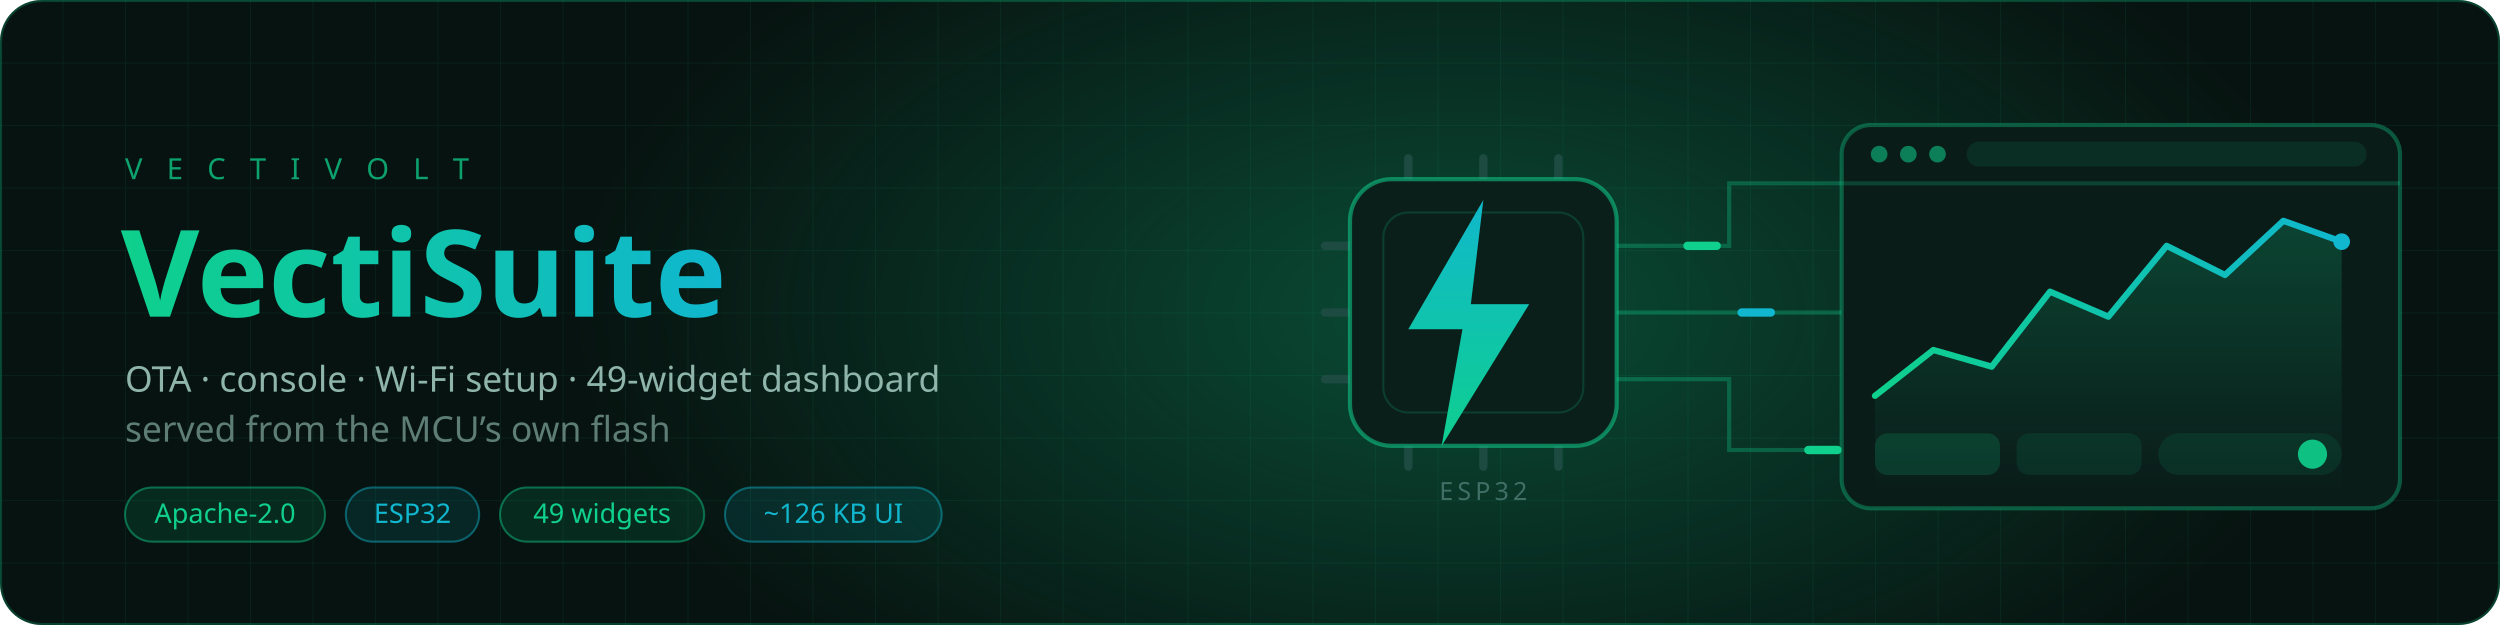
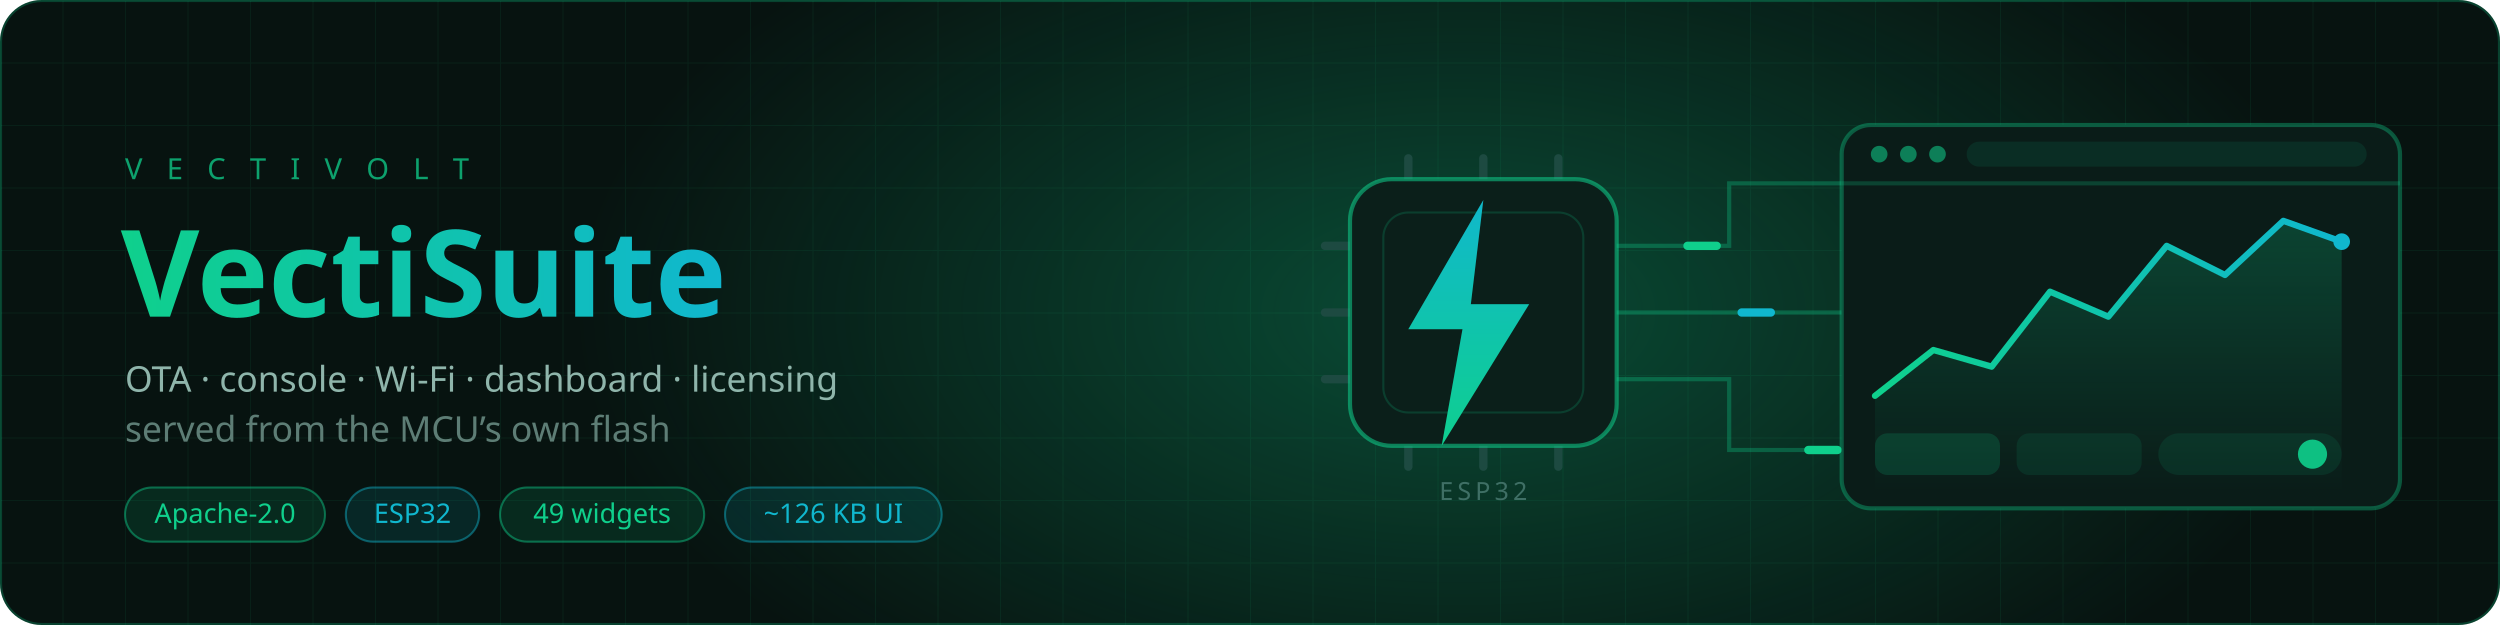
- <svg xmlns="http://www.w3.org/2000/svg" viewBox="0 0 1200 300" width="1200" height="300" role="img" aria-label="VectiSuite — OTA, console, Wi-Fi and dashboard served from the MCU's own flash">
+ <svg xmlns="http://www.w3.org/2000/svg" viewBox="0 0 1200 300" width="1200" height="300" role="img" aria-label="VectiSuite - OTA, console, Wi-Fi setup, dashboard and offline licensing, served from the MCU's own flash">
  <defs>
    <linearGradient id="brand" x1="0" y1="0" x2="1" y2="0">
      <stop offset="0" stop-color="#0fd08c" />
      <stop offset="1" stop-color="#10b7ce" />
    </linearGradient>
    <linearGradient id="boltFill" x1="0" y1="1" x2="0" y2="0">
      <stop offset="0" stop-color="#0fd08c" />
      <stop offset="1" stop-color="#10b7ce" />
    </linearGradient>
    <radialGradient id="glow" cx="0.5" cy="0.5" r="0.5">
      <stop offset="0" stop-color="#0fd08c" stop-opacity="0.30" />
      <stop offset="1" stop-color="#0fd08c" stop-opacity="0" />
    </radialGradient>
    <linearGradient id="sweep" x1="0" y1="0" x2="1" y2="0">
      <stop offset="0" stop-color="#10b7ce" stop-opacity="0" />
      <stop offset="0.5" stop-color="#10b7ce" stop-opacity="0.16" />
      <stop offset="1" stop-color="#10b7ce" stop-opacity="0" />
    </linearGradient>
    <linearGradient id="fade" x1="0" y1="0" x2="0" y2="1">
      <stop offset="0" stop-color="#0fd08c" stop-opacity="0.22" />
      <stop offset="1" stop-color="#0fd08c" stop-opacity="0" />
    </linearGradient>
    <pattern id="grid" width="30" height="30" patternUnits="userSpaceOnUse">
      <path d="M30 0H0V30" fill="none" stroke="#0fd08c" stroke-opacity="0.07" stroke-width="1" />
    </pattern>
    <clipPath id="frame">
      <rect x="0" y="0" width="1200" height="300" rx="20" />
    </clipPath>
    <clipPath id="boltClip">
      <path d="M712 96 L676 158 H702 L692 214 L734 146 H706 Z" />
    </clipPath>
    <clipPath id="screenClip">
      <rect x="892" y="96" width="252" height="140" />
    </clipPath>
  </defs>
  <g clip-path="url(#frame)">
    <rect width="1200" height="300" fill="#071310" />
    <rect width="1200" height="300" fill="url(#grid)" />
    <ellipse cx="700" cy="150" rx="430" ry="230" fill="url(#glow)" />
    <rect x="-360" y="0" width="360" height="300" fill="url(#sweep)">
      <animate attributeName="x" values="-360;1200" dur="6s" repeatCount="indefinite" />
    </rect>
    <g font-family="system-ui, sans-serif">
      <text x="60" y="86" font-size="14" letter-spacing="4" fill="#0fd08c" fill-opacity="0.75">V E C T I V O L T</text>
      <text x="58" y="152" font-size="58" font-weight="700" fill="url(#brand)">VectiSuite</text>
-       <text x="60" y="188" font-size="17" fill="#8fb5ab">OTA · console · Wi-Fi setup · 49-widget dashboard</text>
+       <text x="60" y="188" font-size="17" fill="#8fb5ab">OTA · console · Wi-Fi · dashboard · licensing</text>
      <text x="60" y="212" font-size="17" fill="#5d7d75">served from the MCU’s own flash</text>
      <g font-size="13" text-anchor="middle">
        <rect x="60" y="234" width="96" height="26" rx="13" fill="#0fd08c" fill-opacity="0.12" stroke="#0fd08c" stroke-opacity="0.45" />
        <text x="108" y="251" fill="#0fd08c">Apache-2.0</text>
        <rect x="166" y="234" width="64" height="26" rx="13" fill="#10b7ce" fill-opacity="0.12" stroke="#10b7ce" stroke-opacity="0.45" />
        <text x="198" y="251" fill="#10b7ce">ESP32</text>
        <rect x="240" y="234" width="98" height="26" rx="13" fill="#0fd08c" fill-opacity="0.12" stroke="#0fd08c" stroke-opacity="0.45" />
        <text x="289" y="251" fill="#0fd08c">49 widgets</text>
        <rect x="348" y="234" width="104" height="26" rx="13" fill="#10b7ce" fill-opacity="0.12" stroke="#10b7ce" stroke-opacity="0.45" />
        <text x="400" y="251" fill="#10b7ce">~126 KB UI</text>
      </g>
    </g>
    <g stroke="#1d4a41" stroke-width="4" stroke-linecap="round">
      <path d="M636 118H650M636 150H650M636 182H650" />
      <path d="M676 76V90M712 76V90M748 76V90" />
      <path d="M676 210V224M712 210V224M748 210V224" />
    </g>
    <rect x="648" y="86" width="128" height="128" rx="20" fill="#0b1f1a" stroke="#0fd08c" stroke-opacity="0.55" stroke-width="2" />
    <rect x="664" y="102" width="96" height="96" rx="12" fill="none" stroke="#0fd08c" stroke-opacity="0.18" />
    <path d="M712 96 L676 158 H702 L692 214 L734 146 H706 Z" fill="#0fd08c" fill-opacity="0.14" />
    <g clip-path="url(#boltClip)">
      <rect x="668" y="90" width="76" height="130" fill="url(#boltFill)">
        <animate attributeName="y" values="220;90;90;220" keyTimes="0;0.45;0.85;1" dur="4s" repeatCount="indefinite" />
        <animate attributeName="height" values="0;130;130;0" keyTimes="0;0.45;0.85;1" dur="4s" repeatCount="indefinite" />
      </rect>
    </g>
    <text x="712" y="240" font-family="system-ui, sans-serif" font-size="12" letter-spacing="2" text-anchor="middle" fill="#3f6f65">ESP32</text>
    <g fill="none" stroke="#0fd08c" stroke-opacity="0.30" stroke-width="2">
      <path d="M776 118 H830 V88 H884" />
      <path d="M776 150 H884" />
      <path d="M776 182 H830 V216 H884" />
    </g>
    <g fill="none" stroke-width="4" stroke-linecap="round">
      <path d="M776 118 H830 V88 H884" stroke="#0fd08c" stroke-dasharray="14 124" stroke-dashoffset="104">
        <animate attributeName="stroke-dashoffset" values="138;0" dur="2.4s" repeatCount="indefinite" />
      </path>
      <path d="M776 150 H884" stroke="#10b7ce" stroke-dasharray="14 94" stroke-dashoffset="48">
        <animate attributeName="stroke-dashoffset" values="108;0" dur="2.4s" repeatCount="indefinite" />
      </path>
      <path d="M776 182 H830 V216 H884" stroke="#0fd08c" stroke-dasharray="14 128" stroke-dashoffset="16">
        <animate attributeName="stroke-dashoffset" values="142;0" dur="2.4s" repeatCount="indefinite" />
      </path>
    </g>
    <rect x="884" y="60" width="268" height="184" rx="14" fill="#0a1c18" stroke="#0fd08c" stroke-opacity="0.35" stroke-width="2" />
    <path d="M884 88 H1152" stroke="#0fd08c" stroke-opacity="0.22" stroke-width="2" />
    <g fill="#0fd08c" fill-opacity="0.55">
      <circle cx="902" cy="74" r="4" />
      <circle cx="916" cy="74" r="4" />
      <circle cx="930" cy="74" r="4" />
    </g>
    <rect x="944" y="68" width="192" height="12" rx="6" fill="#0fd08c" fill-opacity="0.10" />
    <g clip-path="url(#screenClip)">
      <path d="M900 190 L928 168 L956 176 L984 140 L1012 152 L1040 118 L1068 132 L1096 106 L1124 116 V236 H900 Z" fill="url(#fade)" />
      <path d="M900 190 L928 168 L956 176 L984 140 L1012 152 L1040 118 L1068 132 L1096 106 L1124 116" fill="none" stroke="url(#brand)" stroke-width="3" stroke-linecap="round" stroke-linejoin="round" stroke-dasharray="300" stroke-dashoffset="0">
        <animate attributeName="stroke-dashoffset" values="300;0;0" keyTimes="0;0.7;1" dur="5s" repeatCount="indefinite" />
      </path>
      <circle cx="1124" cy="116" r="4" fill="#10b7ce">
        <animate attributeName="r" values="4;7;4" dur="1.6s" repeatCount="indefinite" />
      </circle>
      <g fill="#0fd08c">
        <rect x="900" y="208" width="60" height="20" rx="6" fill-opacity="0.16" />
        <rect x="968" y="208" width="60" height="20" rx="6" fill-opacity="0.10" />
        <rect x="1036" y="208" width="88" height="20" rx="10" fill-opacity="0.10" />
        <circle cx="1110" cy="218" r="7" fill-opacity="0.9">
          <animate attributeName="cx" values="1110;1052;1110" dur="4s" repeatCount="indefinite" />
        </circle>
      </g>
    </g>
    <rect x="0" y="0" width="1200" height="300" rx="20" fill="none" stroke="#0fd08c" stroke-opacity="0.25" stroke-width="2" />
  </g>
</svg>
